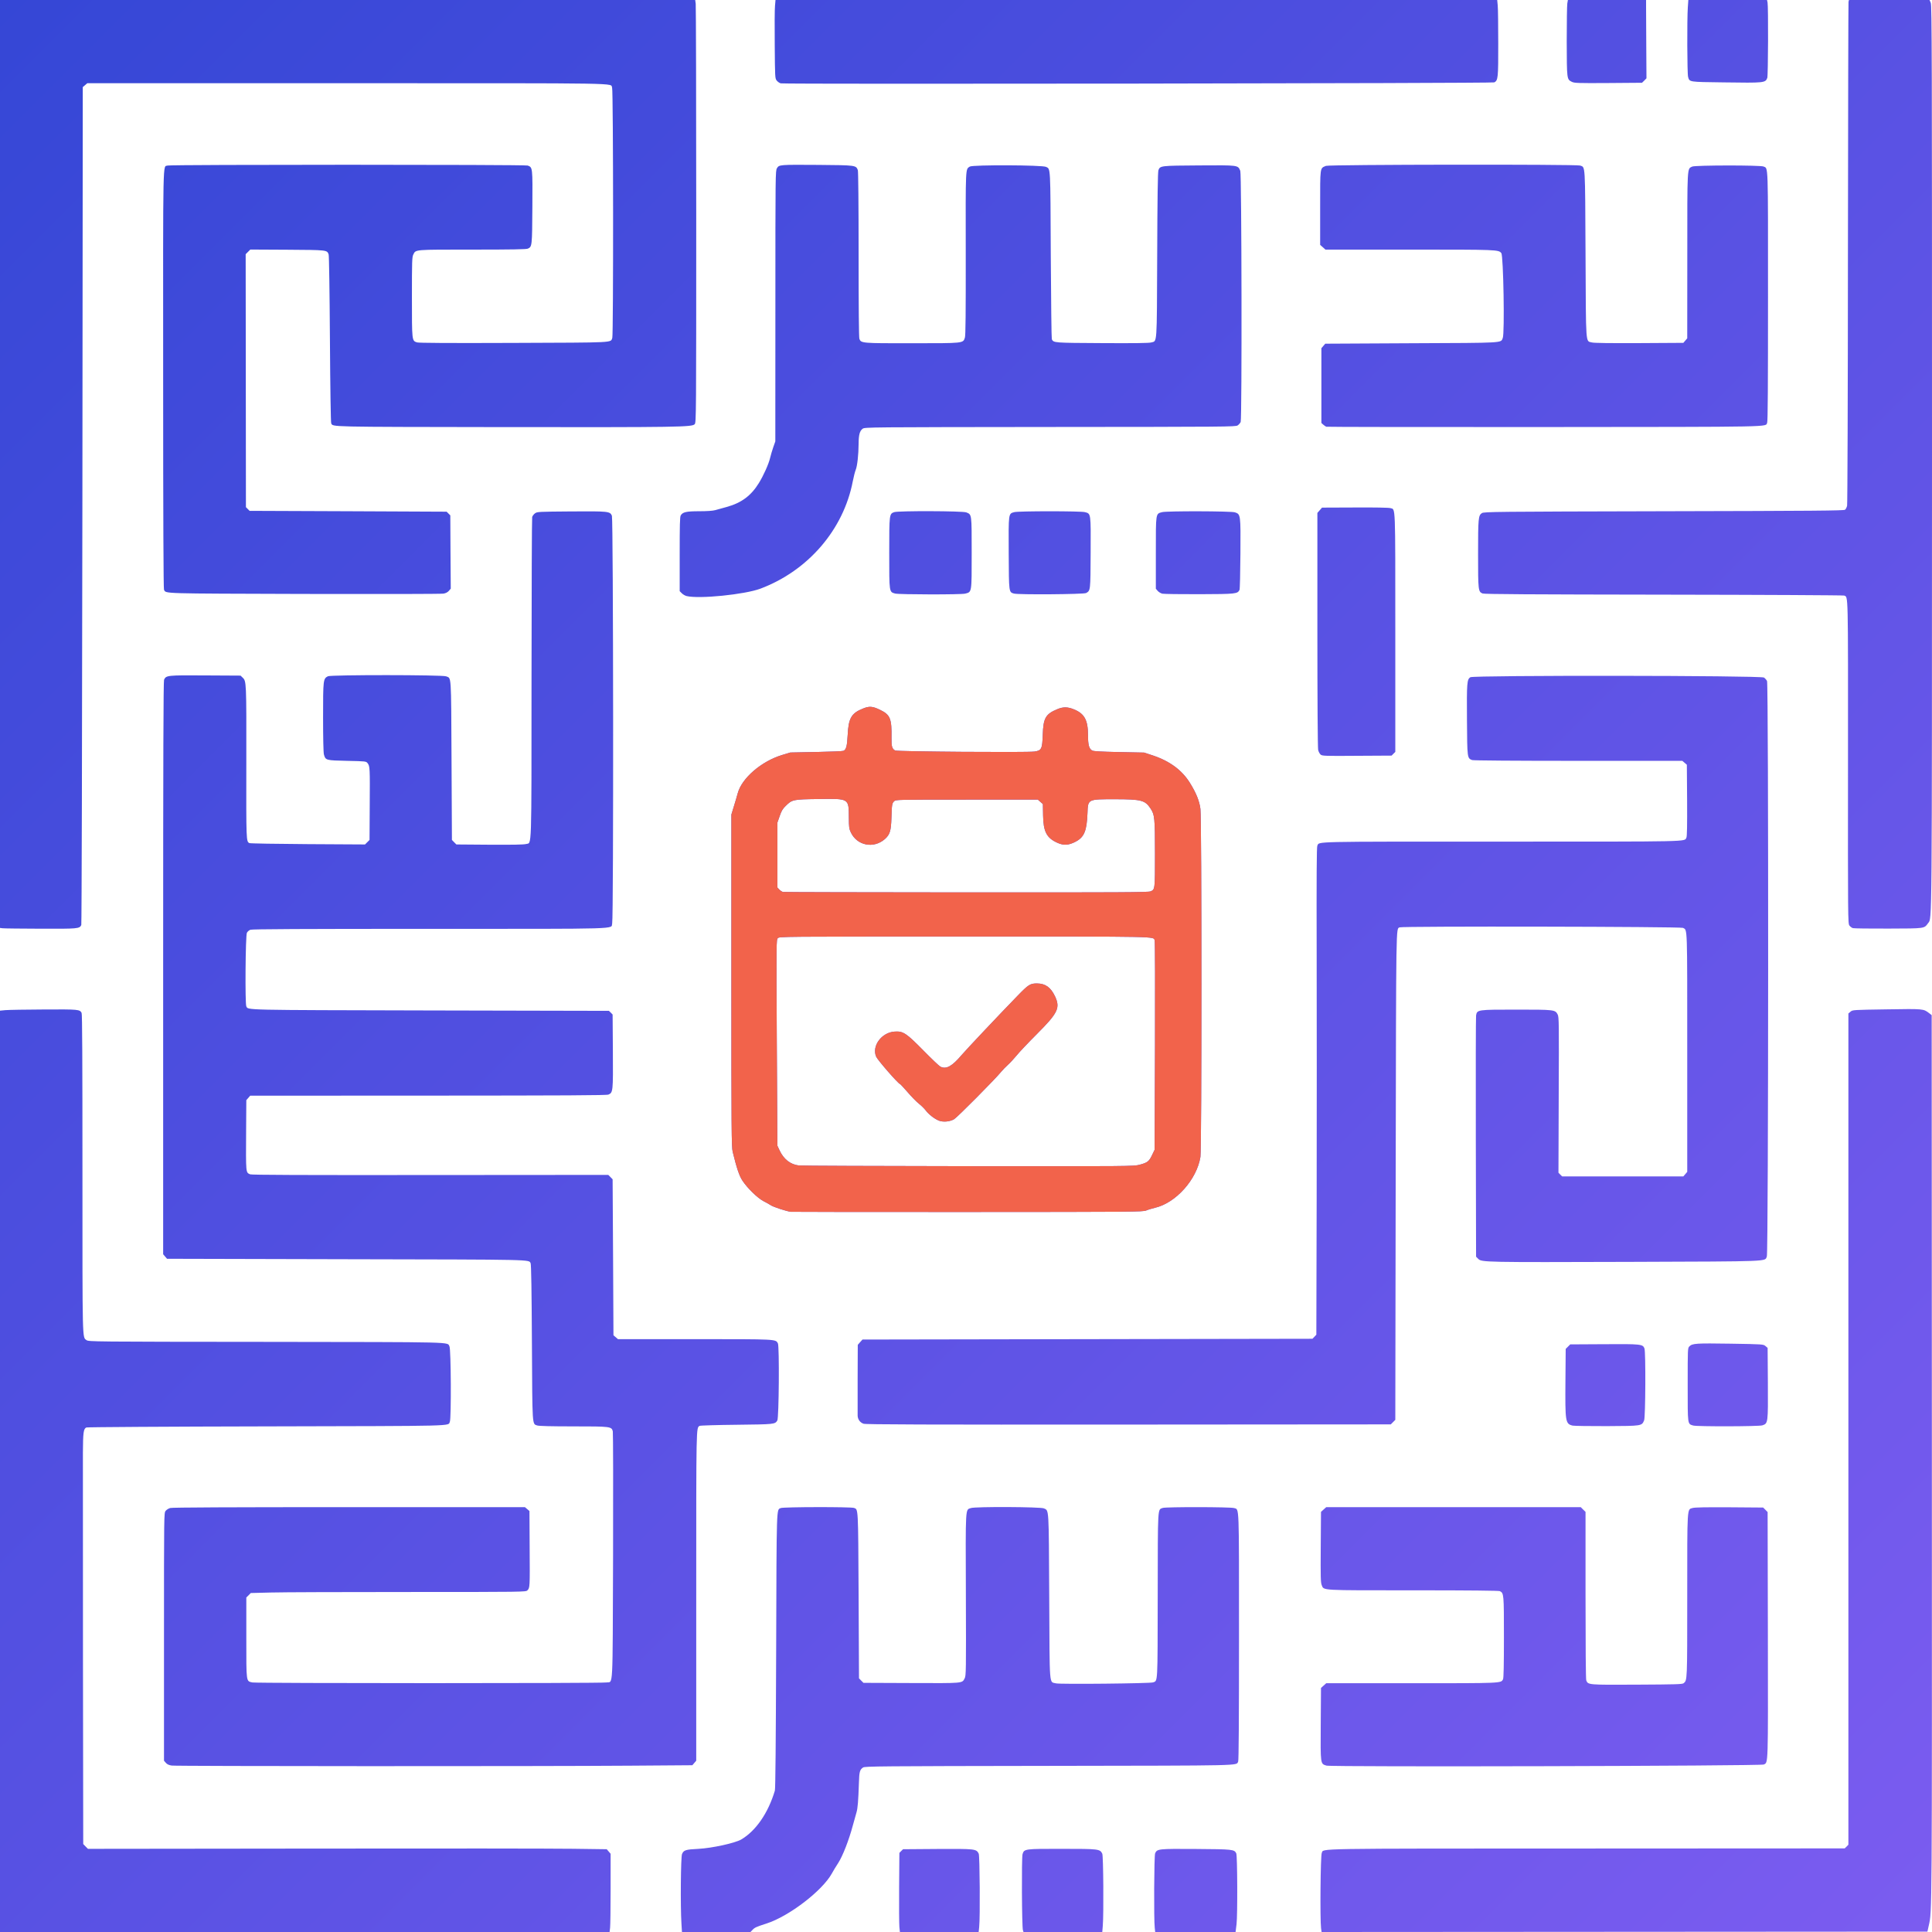
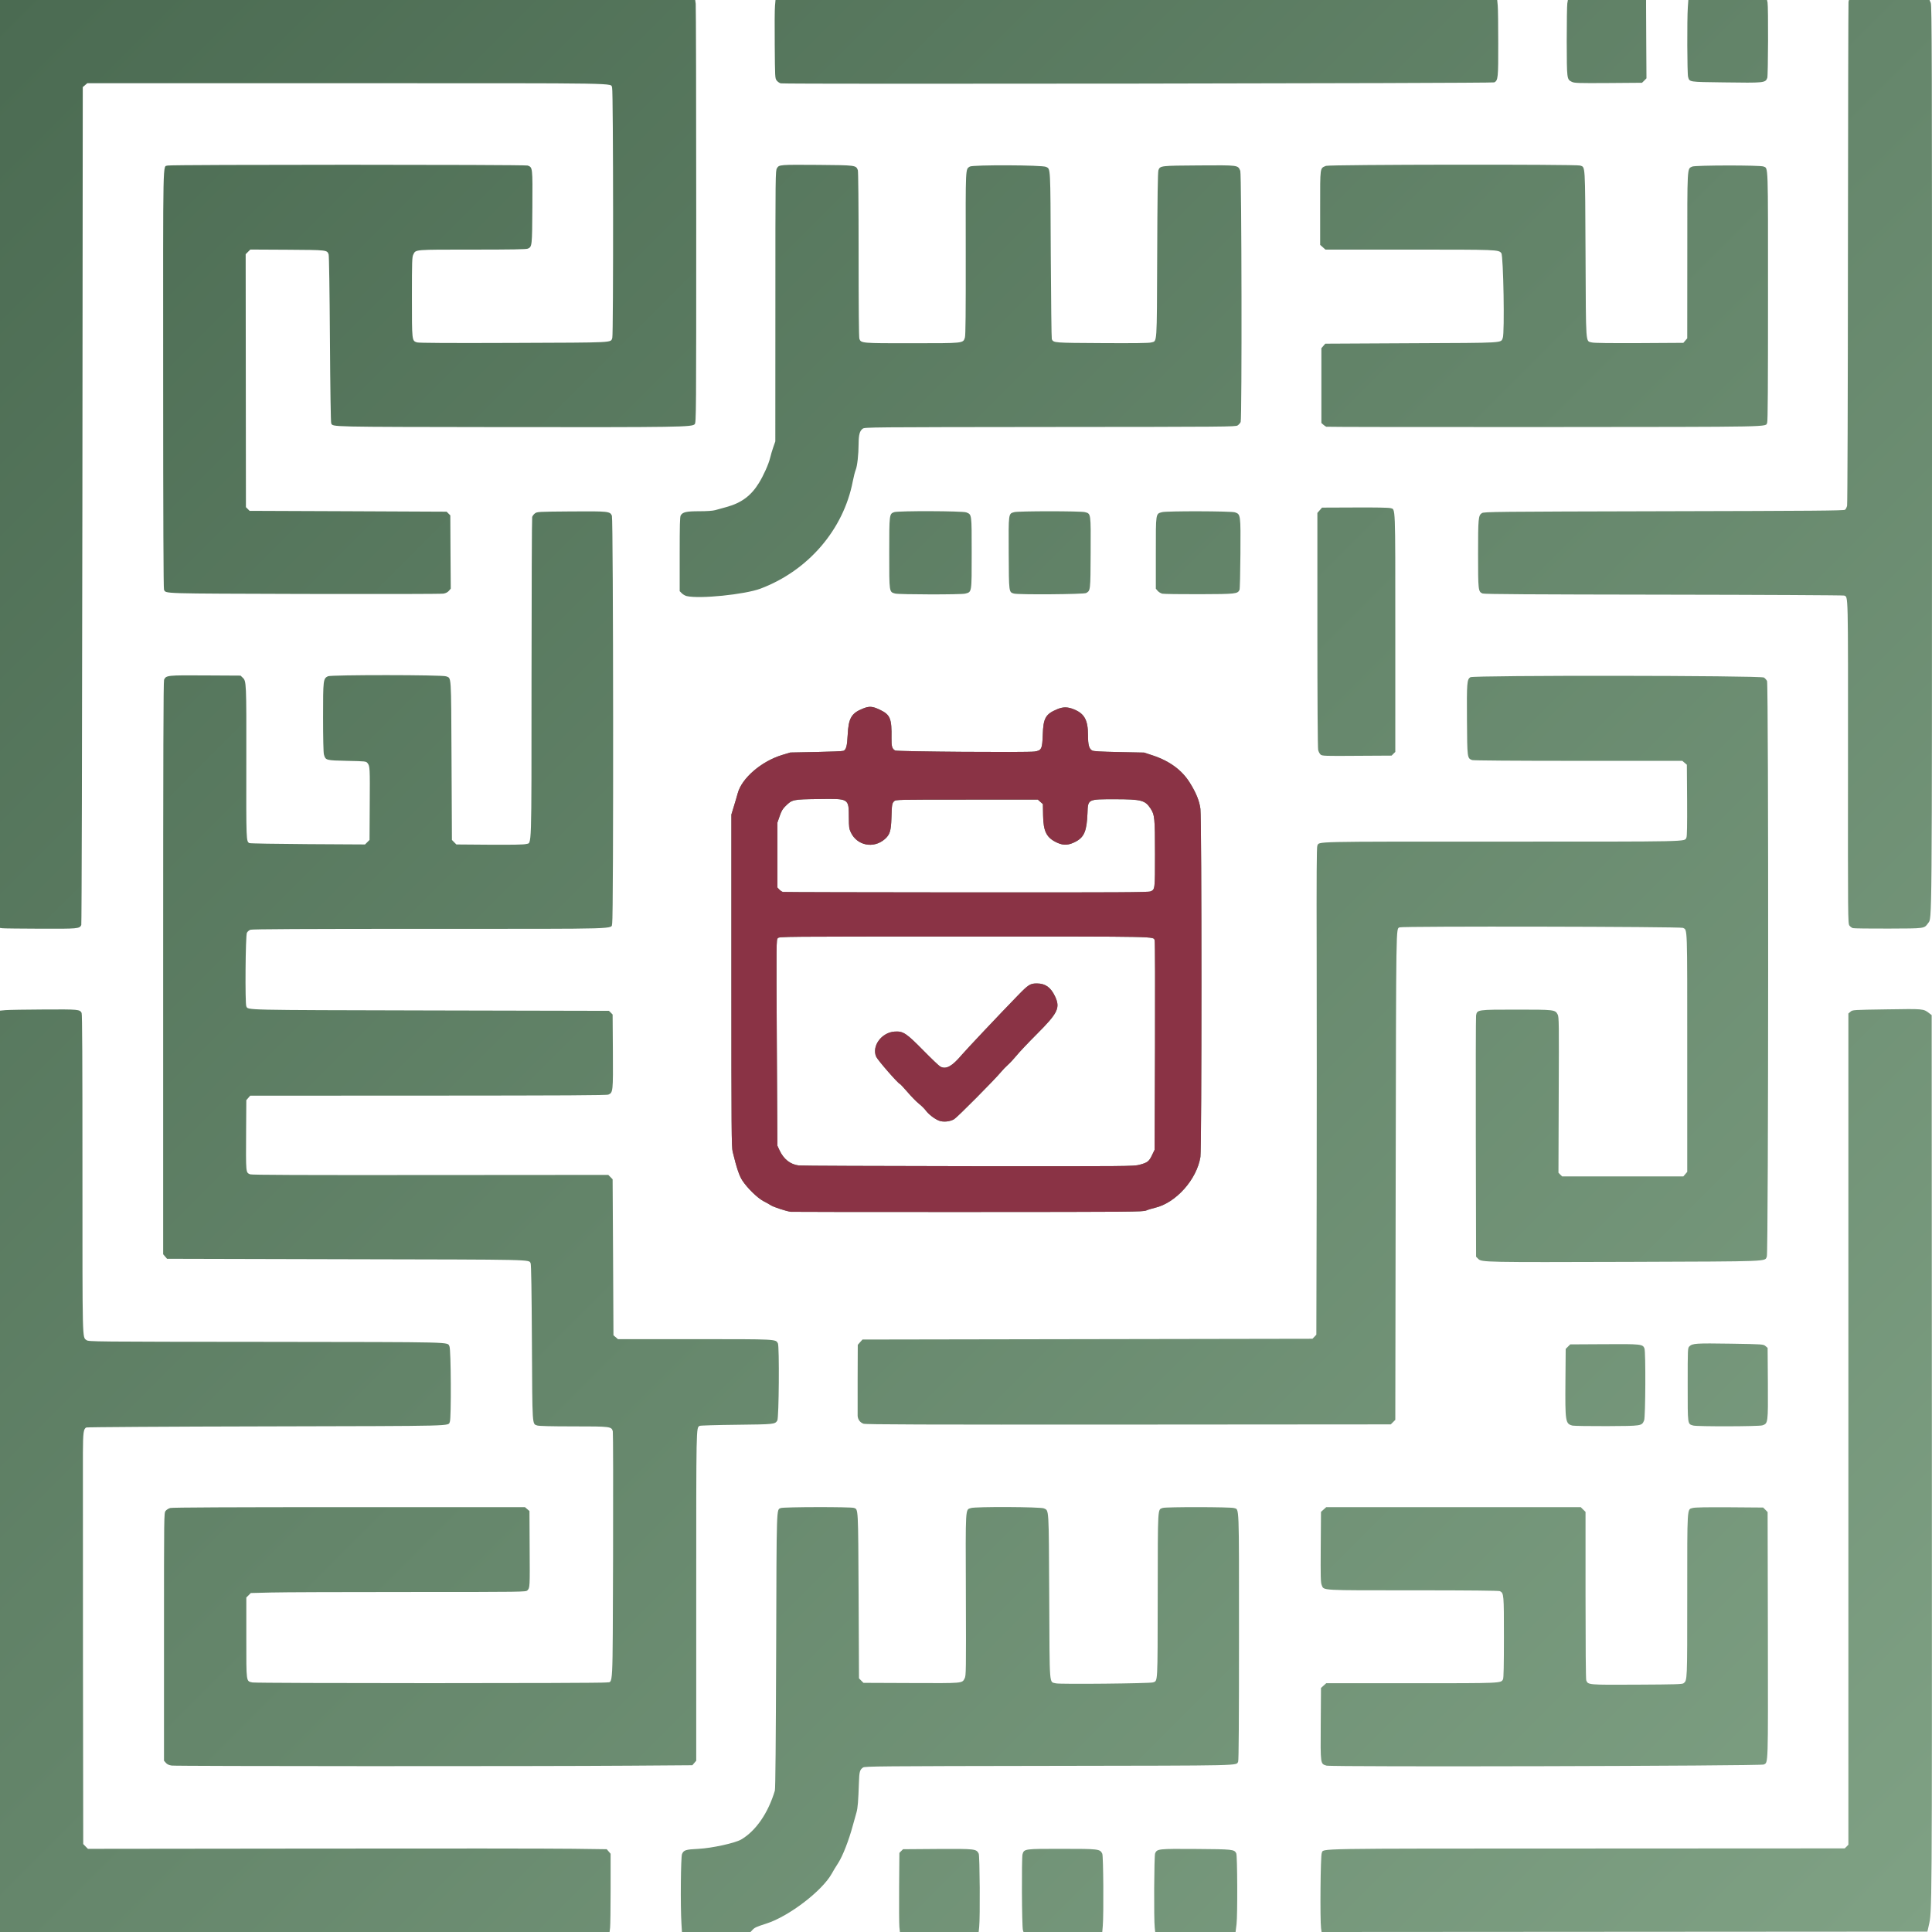
<svg xmlns="http://www.w3.org/2000/svg" viewBox="0 0 299 299" role="img" aria-label="Tadbeer">
  <defs>
    <linearGradient id="g" gradientUnits="userSpaceOnUse" x1="0" y1="0" x2="299" y2="299">
-       <stop offset="0" stop-color="#3547D6" />
-       <stop offset="1" stop-color="#7B5CF0" />
+       <stop offset="0" stop-color="#4B6B52" />
+       <stop offset="1" stop-color="#7FA184" />
    </linearGradient>
    <clipPath id="c">
      <rect x="106" y="100" width="88" height="100" />
    </clipPath>
  </defs>
  <g fill="url(#g)">
    <path fill-rule="evenodd" d="M0.00 227.70L0.00 156.41L0.84 156.33C1.31 156.29 3.99 156.24 6.81 156.23C12.19 156.20 12.34 156.22 12.63 156.76C12.73 156.94 12.76 164.18 12.76 181.66C12.76 208.03 12.73 206.92 13.39 207.40C13.70 207.64 14.30 207.65 41.26 207.67C70.94 207.71 69.19 207.66 69.56 208.37C69.80 208.83 69.85 219.52 69.62 220.03C69.30 220.73 71.26 220.68 41.25 220.75C26.02 220.78 13.47 220.86 13.36 220.92C12.92 221.13 12.85 221.67 12.83 224.84C12.82 226.54 12.83 240.87 12.84 256.67L12.88 285.39L13.24 285.76L13.61 286.13L48.52 286.09C67.73 286.06 85.79 286.08 88.67 286.12L93.90 286.19L94.20 286.54L94.50 286.89L94.50 292.29C94.50 295.26 94.46 297.98 94.42 298.34L94.34 299.00L47.17 299.00L0.00 299.00L0.00 227.70ZM105.46 297.67C105.29 294.98 105.36 287.40 105.55 286.94C105.81 286.32 106.10 286.23 108.11 286.13C110.19 286.02 113.75 285.24 114.70 284.69C116.98 283.35 118.88 280.60 119.92 277.12C120.01 276.83 120.07 269.65 120.12 255.44C120.19 232.54 120.16 233.70 120.83 233.39C121.22 233.21 131.71 233.19 132.17 233.37C132.83 233.62 132.81 233.12 132.88 246.90L132.94 259.74L133.28 260.09L133.63 260.44L141.03 260.47C149.15 260.50 148.88 260.53 149.29 259.75C149.51 259.33 149.52 258.72 149.48 246.81C149.43 232.90 149.39 233.69 150.26 233.39C150.95 233.15 161.04 233.20 161.56 233.44C162.35 233.82 162.31 233.10 162.38 247.08C162.45 261.49 162.35 260.22 163.43 260.52C164.03 260.68 177.99 260.54 178.45 260.37C179.19 260.09 179.15 260.82 179.17 246.90C179.19 232.84 179.14 233.68 179.95 233.37C180.41 233.20 190.48 233.21 190.99 233.39C191.80 233.67 191.75 232.32 191.75 253.31C191.75 266.16 191.71 272.47 191.62 272.63C191.27 273.28 192.99 273.24 162.33 273.29C136.14 273.33 133.86 273.35 133.57 273.54C133.07 273.88 132.98 274.19 132.93 275.86C132.83 278.77 132.75 279.81 132.55 280.50C132.44 280.88 132.19 281.78 131.99 282.50C131.38 284.78 130.43 287.22 129.73 288.31C129.37 288.86 128.92 289.60 128.73 289.96C127.24 292.64 122.09 296.58 118.62 297.69C117.07 298.19 116.80 298.31 116.48 298.65L116.15 299.00L110.84 299.00L105.54 299.00L105.46 297.67ZM139.19 298.22C139.15 297.79 139.13 295.03 139.15 292.10L139.19 286.76L139.47 286.47L139.76 286.19L145.10 286.15C150.96 286.12 151.09 286.13 151.47 286.88C151.63 287.21 151.70 296.73 151.54 298.23L151.46 299.00L145.37 299.00L139.27 299.00L139.19 298.22ZM158.31 298.72C158.14 298.23 158.09 287.50 158.25 286.96C158.50 286.13 158.55 286.12 164.40 286.13C170.05 286.13 170.23 286.15 170.59 286.88C170.76 287.22 170.82 296.21 170.67 298.04L170.59 299.00L164.50 299.00L158.40 299.00L158.31 298.72ZM178.71 298.34C178.56 297.13 178.61 287.16 178.77 286.82C179.08 286.13 179.26 286.11 185.09 286.15C190.81 286.19 191.03 286.21 191.33 286.84C191.50 287.21 191.54 296.39 191.37 297.78L191.22 299.00L185.00 299.00L178.78 299.00L178.71 298.34ZM204.45 298.42C204.28 297.13 204.36 287.13 204.56 286.76C204.93 286.05 202.28 286.09 245.50 286.08L285.49 286.06L285.78 285.78L286.06 285.49L286.06 221.17L286.06 156.85L286.39 156.57C286.71 156.29 286.76 156.29 291.99 156.21C297.70 156.12 297.66 156.11 298.56 156.80L298.95 157.10L298.98 225.77C299.00 297.04 299.01 295.74 298.50 298.00L298.29 298.94L251.41 298.97L204.53 299.00L204.45 298.42ZM26.56 273.24C26.12 273.17 25.85 273.04 25.66 272.81L25.38 272.49L25.38 253.32C25.38 234.21 25.38 234.16 25.63 233.83C25.77 233.65 26.09 233.45 26.35 233.38C26.66 233.29 35.76 233.25 54.02 233.25L81.24 233.25L81.59 233.55L81.94 233.85L81.97 239.58C82.01 245.65 82.01 245.74 81.62 246.13C81.38 246.37 81.13 246.38 63.22 246.38C53.23 246.38 43.66 246.41 41.94 246.46L38.81 246.54L38.47 246.89L38.12 247.23L38.12 253.48C38.12 260.50 38.08 260.15 39.06 260.38C39.69 260.52 93.10 260.53 93.86 260.38C94.91 260.18 94.80 262.18 94.88 240.90C94.91 230.47 94.89 221.75 94.84 221.52C94.65 220.77 94.51 220.75 88.71 220.75C85.25 220.75 83.41 220.70 83.14 220.61C82.35 220.34 82.39 220.95 82.32 207.76C82.28 199.78 82.21 195.66 82.12 195.50C81.81 194.91 83.06 194.94 53.65 194.88L25.85 194.81L25.55 194.46L25.25 194.11L25.25 149.81C25.25 116.95 25.29 105.43 25.39 105.20C25.71 104.51 25.87 104.49 31.80 104.53L37.23 104.56L37.55 104.87C38.13 105.41 38.14 105.48 38.12 117.99C38.10 130.21 38.10 130.23 38.60 130.48C38.72 130.54 42.78 130.61 47.65 130.64L56.49 130.69L56.84 130.34L57.19 129.99L57.22 124.59C57.26 118.85 57.25 118.56 56.88 118.10C56.65 117.82 56.60 117.81 53.71 117.75C50.43 117.68 50.38 117.67 50.13 116.76C50.05 116.50 50.00 114.16 50.00 111.00C50.00 105.18 50.02 105.03 50.75 104.66C51.22 104.42 68.47 104.43 69.04 104.67C69.87 105.02 69.81 104.05 69.88 117.64L69.94 129.99L70.28 130.34L70.63 130.69L75.78 130.73C79.33 130.75 81.09 130.72 81.42 130.62C82.31 130.36 82.25 132.36 82.26 104.97C82.27 91.41 82.31 80.18 82.36 80.01C82.41 79.85 82.60 79.59 82.79 79.45C83.13 79.20 83.29 79.19 88.35 79.15C94.19 79.11 94.41 79.13 94.70 79.82C94.92 80.36 94.97 142.10 94.74 142.91C94.49 143.82 96.94 143.75 66.52 143.75C46.82 143.75 39.05 143.79 38.76 143.89C38.55 143.96 38.30 144.18 38.21 144.36C37.99 144.80 37.91 155.35 38.12 155.74C38.44 156.34 37.13 156.31 66.53 156.38L94.24 156.44L94.53 156.72L94.81 157.01L94.85 162.69C94.89 168.93 94.87 169.10 94.16 169.40C93.89 169.52 87.44 169.55 66.27 169.56L38.72 169.57L38.42 169.92L38.12 170.26L38.09 174.91C38.05 181.70 38.03 181.43 38.71 181.74C38.92 181.84 46.67 181.87 66.57 181.85L94.14 181.83L94.48 182.17L94.81 182.51L94.88 194.58L94.94 206.65L95.29 206.95L95.64 207.25L107.51 207.25C120.31 207.25 120.03 207.24 120.39 207.90C120.63 208.35 120.55 219.45 120.30 219.84C119.92 220.43 119.88 220.43 114.00 220.50C110.94 220.53 108.36 220.61 108.27 220.67C107.74 221.02 107.75 220.27 107.75 247.05L107.75 272.49L107.45 272.84L107.15 273.19L97.60 273.26C83.39 273.37 27.28 273.35 26.56 273.24ZM205.29 273.25C204.34 272.95 204.36 273.14 204.40 266.84L204.44 261.23L204.85 260.86L205.25 260.50L218.44 260.50C232.56 260.50 232.28 260.51 232.61 259.89C232.71 259.72 232.75 257.63 232.75 253.38C232.75 246.68 232.74 246.58 232.13 246.25C231.97 246.17 227.53 246.12 218.75 246.12C204.15 246.12 204.91 246.17 204.55 245.31C204.39 244.93 204.37 244.04 204.40 239.42L204.44 233.98L204.85 233.61L205.25 233.25L224.95 233.25L244.64 233.25L245.01 233.62L245.38 233.98L245.38 246.86C245.38 254.75 245.42 259.86 245.49 260.05C245.77 260.76 245.73 260.76 253.36 260.72C259.34 260.69 260.37 260.66 260.56 260.50C261.13 260.03 261.12 260.23 261.12 246.94C261.12 232.91 261.08 233.63 261.96 233.38C262.29 233.28 264.06 233.25 267.65 233.27L272.87 233.31L273.22 233.66L273.56 234.01L273.60 253.10C273.63 273.60 273.66 272.72 272.97 273.08C272.53 273.31 206.02 273.48 205.29 273.25ZM243.38 220.63C242.26 220.35 242.22 220.09 242.27 213.66L242.31 208.76L242.66 208.41L243.01 208.06L248.25 208.03C253.99 207.99 254.24 208.02 254.50 208.69C254.71 209.24 254.66 219.29 254.45 219.81C254.08 220.69 254.14 220.68 248.69 220.71C246.01 220.72 243.62 220.68 243.38 220.63ZM262.05 220.62C261.15 220.35 261.19 220.62 261.19 214.30C261.19 208.71 261.19 208.63 261.45 208.37C261.92 207.90 262.48 207.87 267.79 207.95C272.87 208.03 272.90 208.04 273.23 208.32L273.56 208.60L273.60 214.08C273.63 220.27 273.63 220.29 272.75 220.59C272.22 220.77 262.66 220.79 262.05 220.62ZM133.64 220.34C133.11 220.15 132.77 219.70 132.73 219.12C132.72 218.88 132.72 216.31 132.73 213.41L132.75 208.13L133.11 207.72L133.48 207.31L168.30 207.25L203.12 207.19L203.42 206.88L203.72 206.56L203.77 185.19C203.79 173.43 203.79 156.46 203.77 147.48C203.74 135.59 203.77 131.08 203.87 130.89C204.23 130.21 202.43 130.25 232.37 130.25C262.09 130.25 260.65 130.28 260.99 129.64C261.09 129.45 261.12 127.73 261.10 123.87L261.06 118.35L260.71 118.05L260.36 117.75L244.25 117.75C234.32 117.75 228.02 117.70 227.83 117.63C227.07 117.34 227.07 117.35 227.03 111.41C226.99 105.68 227.03 105.15 227.55 104.81C228.04 104.49 272.56 104.53 273.00 104.86C273.17 104.98 273.38 105.22 273.47 105.39C273.72 105.88 273.69 193.84 273.44 194.45C273.10 195.26 274.44 195.21 252.12 195.29C229.85 195.36 229.29 195.35 228.78 194.83L228.44 194.49L228.40 176.03C228.38 165.87 228.40 157.38 228.44 157.15C228.60 156.26 228.63 156.25 234.66 156.25C240.58 156.25 240.68 156.26 241.07 157.01C241.27 157.39 241.28 158.34 241.23 169.46L241.19 181.49L241.47 181.78L241.76 182.06L251.14 182.06L260.52 182.06L260.82 181.71L261.12 181.36L261.12 162.92C261.12 142.92 261.16 143.99 260.47 143.60C260.12 143.40 216.96 143.32 216.60 143.52C216.04 143.81 216.07 142.18 216.00 181.97L215.94 219.74L215.59 220.09L215.24 220.44L174.65 220.47C142.95 220.49 133.97 220.46 133.64 220.34ZM122.38 187.54C121.69 187.45 119.66 186.79 119.28 186.52C119.09 186.39 118.59 186.11 118.17 185.90C117.27 185.44 115.64 183.86 114.89 182.70C114.41 181.97 114.02 180.82 113.39 178.25C113.21 177.52 113.19 174.92 113.19 151.75L113.19 126.06L113.59 124.75C113.81 124.03 114.08 123.13 114.18 122.74C114.81 120.43 117.82 117.83 121.02 116.85L122.31 116.46L126.31 116.38C128.51 116.34 130.41 116.26 130.54 116.20C130.96 116.00 131.10 115.47 131.19 113.74C131.31 111.17 131.76 110.38 133.50 109.68C134.54 109.25 135.02 109.29 136.21 109.86C137.78 110.62 138.02 111.21 137.97 114.23C137.95 115.52 138.06 115.88 138.53 116.15C138.83 116.32 158.99 116.47 160.10 116.31C161.19 116.15 161.30 115.92 161.38 113.73C161.46 111.14 161.81 110.51 163.62 109.76C164.54 109.37 165.25 109.38 166.25 109.80C167.84 110.46 168.38 111.46 168.38 113.77C168.38 115.27 168.54 115.87 169.02 116.15C169.24 116.27 170.31 116.33 173.19 116.39L177.06 116.47L178.43 116.92C181.04 117.79 182.94 119.20 184.16 121.17C185.12 122.71 185.63 123.98 185.78 125.19C185.99 126.92 185.99 177.73 185.78 179.05C185.22 182.54 181.98 186.17 178.75 186.92C178.30 187.03 177.68 187.21 177.38 187.34C176.84 187.55 175.55 187.56 149.81 187.57C134.96 187.58 122.62 187.56 122.38 187.54ZM176.35 180.26C177.58 179.94 177.83 179.74 178.29 178.77L178.69 177.94L178.75 161.88C178.78 153.02 178.76 145.69 178.70 145.54C178.45 144.90 180.05 144.94 149.30 144.94C120.80 144.94 120.63 144.94 120.38 145.19C120.14 145.44 120.14 145.58 120.22 161.38L120.31 177.31L120.64 178.02C121.29 179.41 122.32 180.21 123.62 180.37C124.00 180.42 135.82 180.46 149.88 180.48C174.74 180.50 175.46 180.50 176.35 180.26ZM145.33 173.44C144.65 173.18 143.70 172.45 143.26 171.84C143.05 171.56 142.57 171.09 142.20 170.80C141.83 170.51 141.04 169.70 140.45 169.01C139.85 168.32 139.32 167.75 139.27 167.75C139.04 167.75 135.84 164.08 135.60 163.54C134.88 161.90 136.43 159.78 138.45 159.65C139.78 159.56 140.25 159.88 142.92 162.59C144.17 163.86 145.34 164.98 145.53 165.07C146.42 165.54 147.34 165.03 148.82 163.28C149.51 162.47 154.58 157.09 157.44 154.15C159.17 152.36 159.43 152.20 160.49 152.20C161.79 152.21 162.61 152.80 163.27 154.18C164.12 155.98 163.74 156.76 160.46 160.04C159.14 161.36 157.73 162.85 157.33 163.35C156.92 163.85 156.32 164.50 155.98 164.80C155.65 165.10 155.17 165.59 154.93 165.89C153.90 167.13 148.15 172.92 147.66 173.21C147.01 173.59 146.00 173.69 145.33 173.44ZM0.41 143.66L-0.00 143.61L-0.00 71.80L0.00 0.00L53.80 0.00L107.59 0.00L107.67 0.58C107.71 0.90 107.75 15.60 107.75 33.25C107.75 64.42 107.74 65.36 107.52 65.64C107.14 66.10 105.22 66.13 77.56 66.10C50.56 66.06 51.56 66.08 51.26 65.52C51.19 65.39 51.11 60.21 51.06 52.49C51.01 44.90 50.93 39.56 50.86 39.37C50.60 38.68 50.66 38.69 44.46 38.65L38.74 38.62L38.38 38.98L38.02 39.34L38.04 58.91L38.06 78.49L38.35 78.78L38.63 79.06L53.87 79.12L69.12 79.19L69.40 79.47L69.69 79.76L69.72 85.43L69.76 91.10L69.47 91.44C69.28 91.66 68.99 91.81 68.63 91.87C68.32 91.93 58.62 91.95 47.07 91.92C24.57 91.85 25.72 91.89 25.38 91.26C25.30 91.10 25.25 80.43 25.25 58.68C25.24 23.20 25.18 25.91 25.95 25.62C26.38 25.46 81.25 25.46 81.67 25.62C82.43 25.91 82.43 25.85 82.39 32.04C82.35 38.11 82.35 38.18 81.69 38.48C81.45 38.59 79.23 38.63 73.09 38.63C64.04 38.63 64.36 38.60 63.97 39.38C63.77 39.77 63.75 40.36 63.75 45.97C63.75 52.79 63.74 52.73 64.53 52.99C64.81 53.08 69.39 53.11 79.48 53.07C95.41 53.01 94.47 53.06 94.76 52.30C94.94 51.82 94.92 13.98 94.73 13.57C94.39 12.82 97.58 12.88 53.64 12.88L13.51 12.88L13.16 13.18L12.81 13.48L12.75 78.21C12.71 114.58 12.64 143.04 12.58 143.16C12.30 143.73 12.09 143.75 6.29 143.73C3.28 143.72 0.63 143.69 0.41 143.66ZM286.76 143.64C286.60 143.60 286.35 143.41 286.22 143.24C285.99 142.92 285.98 142.36 286.00 117.96C286.01 91.12 286.04 92.47 285.41 92.17C285.29 92.12 272.73 92.05 257.50 92.03C237.04 92.00 229.72 91.96 229.45 91.85C228.77 91.58 228.75 91.38 228.75 85.72C228.75 80.20 228.79 79.77 229.34 79.41C229.66 79.20 231.33 79.18 257.51 79.12C280.78 79.07 285.37 79.03 285.54 78.89C285.66 78.80 285.80 78.52 285.86 78.27C285.92 78.01 285.98 61.17 285.99 39.19C286.01 17.94 286.05 0.44 286.08 0.28L286.15 0.00L292.39 0.00L298.62 0.00L298.81 0.45C298.98 0.86 299.00 8.63 299.00 70.36C298.99 144.53 299.01 142.05 298.41 142.85C297.76 143.72 298.04 143.69 292.27 143.71C289.41 143.72 286.93 143.69 286.76 143.64ZM178.06 137.95C178.75 137.66 178.75 137.69 178.75 132.16C178.75 126.57 178.70 126.08 178.03 125.08C177.20 123.85 176.62 123.70 172.62 123.69C168.30 123.69 168.38 123.65 168.30 125.86C168.19 128.57 167.81 129.52 166.54 130.22C165.43 130.82 164.64 130.88 163.66 130.44C161.98 129.69 161.47 128.72 161.43 126.19L161.40 124.44L161.01 124.10L160.62 123.75L149.62 123.75C138.84 123.75 138.62 123.75 138.38 124.00C138.05 124.32 138.02 124.51 137.96 126.57C137.90 128.59 137.72 129.17 136.94 129.86C135.20 131.38 132.63 130.87 131.67 128.81C131.41 128.26 131.38 127.99 131.37 126.56C131.35 123.53 131.45 123.59 126.69 123.66C122.70 123.71 122.60 123.74 121.60 124.72C121.12 125.18 120.94 125.50 120.66 126.31L120.31 127.31L120.31 132.33L120.31 137.35L120.61 137.67C120.77 137.84 121.03 138.01 121.17 138.04C121.32 138.07 134.08 138.10 149.54 138.11C173.51 138.12 177.70 138.10 178.06 137.95ZM204.39 116.79C204.24 116.66 204.06 116.34 204.00 116.06C203.93 115.77 203.88 108.12 203.88 97.47L203.88 79.38L204.24 78.97L204.60 78.56L209.71 78.54C212.74 78.52 214.97 78.56 215.20 78.64C215.98 78.88 215.94 77.66 215.94 97.89L215.94 116.37L215.65 116.65L215.37 116.94L210.02 116.97C205.04 117.01 204.64 116.99 204.39 116.79ZM106.27 92.25C106.03 92.19 105.70 92.00 105.52 91.82L105.19 91.49L105.19 85.78C105.19 81.25 105.22 80.00 105.35 79.77C105.65 79.25 106.21 79.12 108.22 79.12C109.40 79.12 110.29 79.06 110.69 78.95C111.03 78.86 111.83 78.64 112.46 78.46C114.74 77.83 116.24 76.72 117.45 74.75C118.17 73.58 118.96 71.82 119.18 70.88C119.29 70.43 119.51 69.67 119.68 69.19L119.99 68.31L120.00 47.38C120.00 26.84 120.01 26.43 120.24 26.04C120.58 25.48 120.61 25.48 126.63 25.52C132.46 25.57 132.47 25.57 132.76 26.33C132.83 26.52 132.88 31.58 132.88 39.37C132.88 47.51 132.92 52.23 133.00 52.44C133.26 53.12 133.35 53.13 141.15 53.12C149.20 53.12 149.04 53.14 149.33 52.25C149.44 51.93 149.47 48.40 149.46 39.19C149.44 25.62 149.41 26.23 150.09 25.78C150.54 25.49 161.32 25.53 161.90 25.83C162.59 26.18 162.56 25.58 162.62 39.44C162.66 46.52 162.73 52.40 162.78 52.50C163.07 53.06 163.05 53.06 170.56 53.10C175.48 53.13 177.83 53.10 178.16 53.00C179.10 52.73 179.03 53.72 179.09 39.46C179.12 30.74 179.18 26.58 179.28 26.34C179.54 25.64 179.61 25.64 185.58 25.60C191.72 25.56 191.57 25.54 191.95 26.44C192.16 26.96 192.22 64.74 192.01 65.30C191.94 65.47 191.73 65.71 191.54 65.84C191.21 66.05 189.92 66.06 162.52 66.08C134.46 66.11 133.83 66.11 133.51 66.35C133.05 66.69 132.89 67.27 132.88 68.69C132.87 70.38 132.67 72.15 132.43 72.72C132.32 72.98 132.12 73.77 131.98 74.48C130.55 81.95 125.08 88.32 117.69 91.10C115.26 92.01 108.25 92.72 106.27 92.25ZM138.54 91.86C137.60 91.60 137.62 91.75 137.62 85.60C137.62 79.55 137.63 79.53 138.39 79.26C139.03 79.04 149.01 79.07 149.55 79.30C150.40 79.65 150.38 79.46 150.38 85.57C150.38 91.81 150.41 91.60 149.38 91.87C148.78 92.04 139.12 92.02 138.54 91.86ZM156.91 91.86C156.13 91.63 156.14 91.74 156.11 85.60C156.08 79.34 156.06 79.51 156.97 79.26C157.60 79.08 167.27 79.08 167.91 79.26C168.84 79.51 168.82 79.37 168.79 85.54C168.76 91.46 168.77 91.39 168.09 91.78C167.74 91.98 157.55 92.06 156.91 91.86ZM179.88 91.88C179.64 91.82 179.31 91.62 179.16 91.44L178.88 91.11L178.88 85.57C178.88 79.33 178.84 79.53 179.85 79.26C180.53 79.07 190.56 79.09 191.12 79.29C192.01 79.59 192.01 79.62 191.97 85.69C191.95 88.64 191.89 91.16 191.83 91.29C191.52 91.91 191.31 91.94 185.62 91.96C182.70 91.97 180.12 91.93 179.88 91.88ZM205.25 66.04C205.15 66.00 204.94 65.85 204.78 65.71L204.50 65.46L204.50 59.67L204.50 53.89L204.80 53.54L205.10 53.19L218.46 53.12C233.06 53.06 232.24 53.10 232.57 52.31C232.88 51.58 232.67 39.59 232.35 39.18C231.92 38.63 231.79 38.63 218.16 38.63L205.13 38.63L204.72 38.26L204.31 37.90L204.31 32.15C204.31 25.72 204.26 26.07 205.21 25.67C205.71 25.46 244.00 25.41 244.55 25.62C245.36 25.93 245.31 25.09 245.38 39.31C245.45 53.79 245.37 52.73 246.37 53.00C246.71 53.09 249.12 53.12 253.70 53.10L260.52 53.06L260.82 52.71L261.12 52.36L261.13 39.59C261.13 25.50 261.09 26.16 261.89 25.78C262.36 25.56 272.44 25.55 272.93 25.77C273.67 26.11 273.62 24.88 273.62 45.86C273.62 59.70 273.59 65.20 273.49 65.42C273.17 66.10 275.36 66.06 239.06 66.09C220.57 66.10 205.35 66.08 205.25 66.04ZM120.83 12.90C120.63 12.85 120.35 12.65 120.20 12.46C119.94 12.12 119.94 11.97 119.90 6.96C119.87 4.13 119.89 1.40 119.94 0.91L120.02 0.00L175.87 -0.00L231.71 -0.00L231.79 0.84C231.84 1.31 231.87 3.95 231.87 6.72C231.88 12.10 231.84 12.43 231.26 12.75C230.96 12.90 121.50 13.05 120.83 12.90ZM243.25 12.66C242.48 12.27 242.49 12.29 242.47 6.41C242.47 3.47 242.51 0.82 242.56 0.53L242.65 0.00L248.70 0.00L254.75 0.00L254.75 1.03C254.75 1.60 254.76 4.33 254.78 7.09L254.81 12.12L254.47 12.47L254.12 12.81L248.90 12.85C244.13 12.88 243.65 12.86 243.25 12.66ZM266.74 12.75C261.30 12.68 261.48 12.71 261.25 11.89C261.11 11.38 261.08 2.99 261.21 1.14L261.29 -0.00L267.38 0.00L273.47 0.00L273.55 0.39C273.68 1.03 273.64 11.70 273.51 12.05C273.21 12.83 273.09 12.84 266.74 12.75Z" />
  </g>
-   <g fill="#F2634B" clip-path="url(#c)">
+   <g fill="#8A3345" clip-path="url(#c)">
    <path fill-rule="evenodd" d="M0.00 227.70L0.00 156.41L0.84 156.33C1.31 156.29 3.99 156.24 6.81 156.23C12.19 156.20 12.34 156.22 12.63 156.76C12.73 156.94 12.76 164.18 12.76 181.66C12.76 208.03 12.73 206.92 13.39 207.40C13.70 207.64 14.30 207.65 41.26 207.67C70.94 207.71 69.19 207.66 69.56 208.37C69.80 208.83 69.85 219.52 69.62 220.03C69.30 220.73 71.26 220.68 41.25 220.75C26.02 220.78 13.47 220.86 13.36 220.92C12.92 221.13 12.85 221.67 12.83 224.84C12.82 226.54 12.83 240.87 12.84 256.67L12.88 285.39L13.24 285.76L13.61 286.13L48.52 286.09C67.73 286.06 85.79 286.08 88.67 286.12L93.90 286.19L94.20 286.54L94.50 286.89L94.50 292.29C94.50 295.26 94.46 297.98 94.42 298.34L94.34 299.00L47.17 299.00L0.00 299.00L0.00 227.70ZM105.46 297.67C105.29 294.98 105.36 287.40 105.55 286.94C105.81 286.32 106.10 286.23 108.11 286.13C110.19 286.02 113.75 285.24 114.70 284.69C116.98 283.35 118.88 280.60 119.92 277.12C120.01 276.83 120.07 269.65 120.12 255.44C120.19 232.54 120.16 233.70 120.83 233.39C121.22 233.21 131.71 233.19 132.17 233.37C132.83 233.62 132.81 233.12 132.88 246.90L132.94 259.74L133.28 260.09L133.63 260.44L141.03 260.47C149.15 260.50 148.88 260.53 149.29 259.75C149.51 259.33 149.52 258.72 149.48 246.81C149.43 232.90 149.39 233.69 150.26 233.39C150.95 233.15 161.04 233.20 161.56 233.44C162.35 233.82 162.31 233.10 162.38 247.08C162.45 261.49 162.35 260.22 163.43 260.52C164.03 260.68 177.99 260.54 178.45 260.37C179.19 260.09 179.15 260.82 179.17 246.90C179.19 232.84 179.14 233.68 179.95 233.37C180.41 233.20 190.48 233.21 190.99 233.39C191.80 233.67 191.75 232.32 191.75 253.31C191.75 266.16 191.71 272.47 191.62 272.63C191.27 273.28 192.99 273.24 162.33 273.29C136.14 273.33 133.86 273.35 133.57 273.54C133.07 273.88 132.98 274.19 132.93 275.86C132.83 278.77 132.75 279.81 132.55 280.50C132.44 280.88 132.19 281.78 131.99 282.50C131.38 284.78 130.43 287.22 129.73 288.31C129.37 288.86 128.92 289.60 128.73 289.96C127.24 292.64 122.09 296.58 118.62 297.69C117.07 298.19 116.80 298.31 116.48 298.65L116.15 299.00L110.84 299.00L105.54 299.00L105.46 297.67ZM139.19 298.22C139.15 297.79 139.13 295.03 139.15 292.10L139.19 286.76L139.47 286.47L139.76 286.19L145.10 286.15C150.96 286.12 151.09 286.13 151.47 286.88C151.63 287.21 151.70 296.73 151.54 298.23L151.46 299.00L145.37 299.00L139.27 299.00L139.19 298.22ZM158.31 298.72C158.14 298.23 158.09 287.50 158.25 286.96C158.50 286.13 158.55 286.12 164.40 286.13C170.05 286.13 170.23 286.15 170.59 286.88C170.76 287.22 170.82 296.21 170.67 298.04L170.59 299.00L164.50 299.00L158.40 299.00L158.31 298.72ZM178.71 298.34C178.56 297.13 178.61 287.16 178.77 286.82C179.08 286.13 179.26 286.11 185.09 286.15C190.81 286.19 191.03 286.21 191.33 286.84C191.50 287.21 191.54 296.39 191.37 297.78L191.22 299.00L185.00 299.00L178.78 299.00L178.71 298.34ZM204.45 298.42C204.28 297.13 204.36 287.13 204.56 286.76C204.93 286.05 202.28 286.09 245.50 286.08L285.49 286.06L285.78 285.78L286.06 285.49L286.06 221.17L286.06 156.85L286.39 156.57C286.71 156.29 286.76 156.29 291.99 156.21C297.70 156.12 297.66 156.11 298.56 156.80L298.95 157.10L298.98 225.77C299.00 297.04 299.01 295.74 298.50 298.00L298.29 298.94L251.41 298.97L204.53 299.00L204.45 298.42ZM26.56 273.24C26.12 273.17 25.85 273.04 25.66 272.81L25.38 272.49L25.38 253.32C25.38 234.21 25.38 234.16 25.63 233.83C25.77 233.65 26.09 233.45 26.35 233.38C26.66 233.29 35.76 233.25 54.02 233.25L81.24 233.25L81.59 233.55L81.94 233.85L81.97 239.58C82.01 245.65 82.01 245.74 81.62 246.13C81.38 246.37 81.13 246.38 63.22 246.38C53.23 246.38 43.66 246.41 41.94 246.46L38.81 246.54L38.47 246.89L38.12 247.23L38.12 253.48C38.12 260.50 38.08 260.15 39.06 260.38C39.69 260.52 93.10 260.53 93.86 260.38C94.91 260.18 94.80 262.18 94.88 240.90C94.91 230.47 94.89 221.75 94.84 221.52C94.65 220.77 94.51 220.75 88.71 220.75C85.25 220.75 83.41 220.70 83.14 220.61C82.35 220.34 82.39 220.95 82.32 207.76C82.28 199.78 82.21 195.66 82.12 195.50C81.81 194.91 83.06 194.94 53.65 194.88L25.85 194.81L25.55 194.46L25.25 194.11L25.25 149.81C25.25 116.95 25.29 105.43 25.39 105.20C25.71 104.51 25.87 104.49 31.80 104.53L37.23 104.56L37.55 104.87C38.13 105.41 38.14 105.48 38.12 117.99C38.10 130.21 38.10 130.23 38.60 130.48C38.72 130.54 42.78 130.61 47.65 130.64L56.49 130.69L56.84 130.34L57.19 129.99L57.22 124.59C57.26 118.85 57.25 118.56 56.88 118.10C56.65 117.82 56.60 117.81 53.71 117.75C50.43 117.68 50.38 117.67 50.13 116.76C50.05 116.50 50.00 114.16 50.00 111.00C50.00 105.18 50.02 105.03 50.75 104.66C51.22 104.42 68.47 104.43 69.04 104.67C69.87 105.02 69.81 104.05 69.88 117.64L69.94 129.99L70.28 130.34L70.63 130.69L75.78 130.73C79.33 130.75 81.09 130.72 81.42 130.62C82.31 130.36 82.25 132.36 82.26 104.97C82.27 91.41 82.31 80.18 82.36 80.01C82.41 79.85 82.60 79.59 82.79 79.45C83.13 79.20 83.29 79.19 88.35 79.15C94.19 79.11 94.41 79.13 94.70 79.82C94.92 80.36 94.97 142.10 94.74 142.91C94.49 143.82 96.94 143.75 66.52 143.75C46.82 143.75 39.05 143.79 38.76 143.89C38.55 143.96 38.30 144.18 38.21 144.36C37.99 144.80 37.91 155.35 38.12 155.74C38.44 156.34 37.13 156.31 66.53 156.38L94.24 156.44L94.53 156.72L94.81 157.01L94.85 162.69C94.89 168.93 94.87 169.10 94.16 169.40C93.89 169.52 87.44 169.55 66.27 169.56L38.72 169.57L38.42 169.92L38.12 170.26L38.09 174.91C38.05 181.70 38.03 181.43 38.71 181.74C38.92 181.84 46.67 181.87 66.57 181.85L94.14 181.83L94.48 182.17L94.81 182.51L94.88 194.58L94.94 206.65L95.29 206.95L95.64 207.25L107.51 207.25C120.31 207.25 120.03 207.24 120.39 207.90C120.63 208.35 120.55 219.45 120.30 219.84C119.92 220.43 119.88 220.43 114.00 220.50C110.94 220.53 108.36 220.61 108.27 220.67C107.74 221.02 107.75 220.27 107.75 247.05L107.75 272.49L107.45 272.84L107.15 273.19L97.60 273.26C83.39 273.37 27.28 273.35 26.56 273.24ZM205.29 273.25C204.34 272.95 204.36 273.14 204.40 266.84L204.44 261.23L204.85 260.86L205.25 260.50L218.44 260.50C232.56 260.50 232.28 260.51 232.61 259.89C232.71 259.72 232.75 257.63 232.75 253.38C232.75 246.68 232.74 246.58 232.13 246.25C231.97 246.17 227.53 246.12 218.75 246.12C204.15 246.12 204.91 246.17 204.55 245.31C204.39 244.93 204.37 244.04 204.40 239.42L204.44 233.98L204.85 233.61L205.25 233.25L224.95 233.25L244.64 233.25L245.01 233.62L245.38 233.98L245.38 246.86C245.38 254.75 245.42 259.86 245.49 260.05C245.77 260.76 245.73 260.76 253.36 260.72C259.34 260.69 260.37 260.66 260.56 260.50C261.13 260.03 261.12 260.23 261.12 246.94C261.12 232.91 261.08 233.63 261.96 233.38C262.29 233.28 264.06 233.25 267.65 233.27L272.87 233.31L273.22 233.66L273.56 234.01L273.60 253.10C273.63 273.60 273.66 272.72 272.97 273.08C272.53 273.31 206.02 273.48 205.29 273.25ZM243.38 220.63C242.26 220.35 242.22 220.09 242.27 213.66L242.31 208.76L242.66 208.41L243.01 208.06L248.25 208.03C253.99 207.99 254.24 208.02 254.50 208.69C254.71 209.24 254.66 219.29 254.45 219.81C254.08 220.69 254.14 220.68 248.69 220.71C246.01 220.72 243.62 220.68 243.38 220.63ZM262.05 220.62C261.15 220.35 261.19 220.62 261.19 214.30C261.19 208.71 261.19 208.63 261.45 208.37C261.92 207.90 262.48 207.87 267.79 207.95C272.87 208.03 272.90 208.04 273.23 208.32L273.56 208.60L273.60 214.08C273.63 220.27 273.63 220.29 272.75 220.59C272.22 220.77 262.66 220.79 262.05 220.62ZM133.64 220.34C133.11 220.15 132.77 219.70 132.73 219.12C132.72 218.88 132.72 216.31 132.73 213.41L132.75 208.13L133.11 207.72L133.48 207.31L168.30 207.25L203.12 207.19L203.42 206.88L203.72 206.56L203.77 185.19C203.79 173.43 203.79 156.46 203.77 147.48C203.74 135.59 203.77 131.08 203.87 130.89C204.23 130.21 202.43 130.25 232.37 130.25C262.09 130.25 260.65 130.28 260.99 129.64C261.09 129.45 261.12 127.73 261.10 123.87L261.06 118.35L260.71 118.05L260.36 117.75L244.25 117.75C234.32 117.75 228.02 117.70 227.83 117.63C227.07 117.34 227.07 117.35 227.03 111.41C226.99 105.68 227.03 105.15 227.55 104.81C228.04 104.49 272.56 104.53 273.00 104.86C273.17 104.98 273.38 105.22 273.47 105.39C273.72 105.88 273.69 193.84 273.44 194.45C273.10 195.26 274.44 195.21 252.12 195.29C229.85 195.36 229.29 195.35 228.78 194.83L228.44 194.49L228.40 176.03C228.38 165.87 228.40 157.38 228.44 157.15C228.60 156.26 228.63 156.25 234.66 156.25C240.58 156.25 240.68 156.26 241.07 157.01C241.27 157.39 241.28 158.34 241.23 169.46L241.19 181.49L241.47 181.78L241.76 182.06L251.14 182.06L260.52 182.06L260.82 181.71L261.12 181.36L261.12 162.92C261.12 142.92 261.16 143.99 260.47 143.60C260.12 143.40 216.96 143.32 216.60 143.52C216.04 143.81 216.07 142.18 216.00 181.97L215.94 219.74L215.59 220.09L215.24 220.44L174.65 220.47C142.95 220.49 133.97 220.46 133.64 220.34ZM122.38 187.54C121.69 187.45 119.66 186.79 119.28 186.52C119.09 186.39 118.59 186.11 118.17 185.90C117.27 185.44 115.64 183.86 114.89 182.70C114.41 181.97 114.02 180.82 113.39 178.25C113.21 177.52 113.19 174.92 113.19 151.75L113.19 126.06L113.59 124.75C113.81 124.03 114.08 123.13 114.18 122.74C114.81 120.43 117.82 117.83 121.02 116.85L122.31 116.46L126.31 116.38C128.51 116.34 130.41 116.26 130.54 116.20C130.96 116.00 131.10 115.47 131.19 113.74C131.31 111.17 131.76 110.38 133.50 109.68C134.54 109.25 135.02 109.29 136.21 109.86C137.78 110.62 138.02 111.21 137.97 114.23C137.95 115.52 138.06 115.88 138.53 116.15C138.83 116.32 158.99 116.47 160.10 116.31C161.19 116.15 161.30 115.92 161.38 113.73C161.46 111.14 161.81 110.51 163.62 109.76C164.54 109.37 165.25 109.38 166.25 109.80C167.84 110.46 168.38 111.46 168.38 113.77C168.38 115.27 168.54 115.87 169.02 116.15C169.24 116.27 170.31 116.33 173.19 116.39L177.06 116.47L178.43 116.92C181.04 117.79 182.94 119.20 184.16 121.17C185.12 122.71 185.63 123.98 185.78 125.19C185.99 126.92 185.99 177.73 185.78 179.05C185.22 182.54 181.98 186.17 178.75 186.92C178.30 187.03 177.68 187.21 177.38 187.34C176.84 187.55 175.55 187.56 149.81 187.57C134.96 187.58 122.62 187.56 122.38 187.54ZM176.35 180.26C177.58 179.94 177.83 179.74 178.29 178.77L178.69 177.94L178.75 161.88C178.78 153.02 178.76 145.69 178.70 145.54C178.45 144.90 180.05 144.94 149.30 144.94C120.80 144.94 120.63 144.94 120.38 145.19C120.14 145.44 120.14 145.58 120.22 161.38L120.31 177.31L120.64 178.02C121.29 179.41 122.32 180.21 123.62 180.37C124.00 180.42 135.82 180.46 149.88 180.48C174.74 180.50 175.46 180.50 176.35 180.26ZM145.33 173.44C144.65 173.18 143.70 172.45 143.26 171.84C143.05 171.56 142.57 171.09 142.20 170.80C141.83 170.51 141.04 169.70 140.45 169.01C139.85 168.32 139.32 167.75 139.27 167.75C139.04 167.75 135.84 164.08 135.60 163.54C134.88 161.90 136.43 159.78 138.45 159.65C139.78 159.56 140.25 159.88 142.92 162.59C144.17 163.86 145.34 164.98 145.53 165.07C146.42 165.54 147.34 165.03 148.82 163.28C149.51 162.47 154.58 157.09 157.44 154.15C159.17 152.36 159.43 152.20 160.49 152.20C161.79 152.21 162.61 152.80 163.27 154.18C164.12 155.98 163.74 156.76 160.46 160.04C159.14 161.36 157.73 162.85 157.33 163.35C156.92 163.85 156.32 164.50 155.98 164.80C155.65 165.10 155.17 165.59 154.93 165.89C153.90 167.13 148.15 172.92 147.66 173.21C147.01 173.59 146.00 173.69 145.33 173.44ZM0.41 143.66L-0.00 143.61L-0.00 71.80L0.00 0.00L53.80 0.00L107.59 0.00L107.67 0.58C107.71 0.90 107.75 15.60 107.75 33.25C107.75 64.42 107.74 65.36 107.52 65.64C107.14 66.10 105.22 66.13 77.56 66.10C50.56 66.06 51.56 66.08 51.26 65.52C51.19 65.39 51.11 60.21 51.06 52.49C51.01 44.90 50.93 39.56 50.86 39.37C50.60 38.68 50.66 38.69 44.46 38.65L38.74 38.62L38.38 38.98L38.02 39.34L38.04 58.91L38.06 78.49L38.35 78.78L38.63 79.06L53.87 79.12L69.12 79.19L69.40 79.47L69.69 79.76L69.72 85.43L69.76 91.10L69.47 91.44C69.28 91.66 68.99 91.81 68.63 91.87C68.32 91.93 58.62 91.95 47.07 91.92C24.57 91.85 25.72 91.89 25.38 91.26C25.30 91.10 25.25 80.43 25.25 58.68C25.24 23.20 25.18 25.91 25.95 25.62C26.38 25.46 81.25 25.46 81.67 25.62C82.43 25.91 82.43 25.85 82.39 32.04C82.35 38.11 82.35 38.18 81.69 38.48C81.45 38.59 79.23 38.63 73.09 38.63C64.04 38.63 64.36 38.60 63.97 39.38C63.77 39.77 63.75 40.36 63.75 45.97C63.75 52.79 63.74 52.73 64.53 52.99C64.81 53.08 69.39 53.11 79.48 53.07C95.41 53.01 94.47 53.06 94.76 52.30C94.94 51.82 94.92 13.98 94.73 13.57C94.39 12.82 97.58 12.88 53.64 12.88L13.51 12.88L13.16 13.18L12.81 13.48L12.75 78.21C12.71 114.58 12.64 143.04 12.58 143.16C12.30 143.73 12.09 143.75 6.29 143.73C3.28 143.72 0.63 143.69 0.41 143.66ZM286.76 143.64C286.60 143.60 286.35 143.41 286.22 143.24C285.99 142.92 285.98 142.36 286.00 117.96C286.01 91.12 286.04 92.47 285.41 92.17C285.29 92.12 272.73 92.05 257.50 92.03C237.04 92.00 229.72 91.96 229.45 91.85C228.77 91.58 228.75 91.38 228.75 85.72C228.75 80.20 228.79 79.77 229.34 79.41C229.66 79.20 231.33 79.18 257.51 79.12C280.78 79.07 285.37 79.03 285.54 78.89C285.66 78.80 285.80 78.52 285.86 78.27C285.92 78.01 285.98 61.17 285.99 39.19C286.01 17.94 286.05 0.44 286.08 0.28L286.15 0.00L292.39 0.00L298.62 0.00L298.81 0.45C298.98 0.86 299.00 8.63 299.00 70.36C298.99 144.53 299.01 142.05 298.41 142.85C297.76 143.72 298.04 143.69 292.27 143.71C289.41 143.72 286.93 143.69 286.76 143.64ZM178.06 137.95C178.75 137.66 178.75 137.69 178.75 132.16C178.75 126.57 178.70 126.08 178.03 125.08C177.20 123.85 176.62 123.70 172.62 123.69C168.30 123.69 168.38 123.65 168.30 125.86C168.19 128.57 167.81 129.52 166.54 130.22C165.43 130.82 164.64 130.88 163.66 130.44C161.98 129.69 161.47 128.72 161.43 126.19L161.40 124.44L161.01 124.10L160.62 123.75L149.62 123.75C138.84 123.75 138.62 123.75 138.38 124.00C138.05 124.32 138.02 124.51 137.96 126.57C137.90 128.59 137.72 129.17 136.94 129.86C135.20 131.38 132.63 130.87 131.67 128.81C131.41 128.26 131.38 127.99 131.37 126.56C131.35 123.53 131.45 123.59 126.69 123.66C122.70 123.71 122.60 123.74 121.60 124.72C121.12 125.18 120.94 125.50 120.66 126.31L120.31 127.31L120.31 132.33L120.31 137.35L120.61 137.67C120.77 137.84 121.03 138.01 121.17 138.04C121.32 138.07 134.08 138.10 149.54 138.11C173.51 138.12 177.70 138.10 178.06 137.95ZM204.39 116.79C204.24 116.66 204.06 116.34 204.00 116.06C203.93 115.77 203.88 108.12 203.88 97.47L203.88 79.38L204.24 78.97L204.60 78.56L209.71 78.54C212.74 78.52 214.97 78.56 215.20 78.64C215.98 78.88 215.94 77.66 215.94 97.89L215.94 116.37L215.65 116.65L215.37 116.94L210.02 116.97C205.04 117.01 204.64 116.99 204.39 116.79ZM106.27 92.25C106.03 92.19 105.70 92.00 105.52 91.82L105.19 91.49L105.19 85.78C105.19 81.25 105.22 80.00 105.35 79.77C105.65 79.25 106.21 79.12 108.22 79.12C109.40 79.12 110.29 79.06 110.69 78.95C111.03 78.86 111.83 78.64 112.46 78.46C114.74 77.83 116.24 76.72 117.45 74.75C118.17 73.58 118.96 71.82 119.18 70.88C119.29 70.43 119.51 69.67 119.68 69.19L119.99 68.31L120.00 47.38C120.00 26.84 120.01 26.43 120.24 26.04C120.58 25.48 120.61 25.48 126.63 25.52C132.46 25.57 132.47 25.57 132.76 26.33C132.83 26.52 132.88 31.58 132.88 39.37C132.88 47.51 132.92 52.23 133.00 52.44C133.26 53.12 133.35 53.13 141.15 53.12C149.20 53.12 149.04 53.14 149.33 52.25C149.44 51.93 149.47 48.40 149.46 39.19C149.44 25.62 149.41 26.23 150.09 25.78C150.54 25.49 161.32 25.53 161.90 25.83C162.59 26.18 162.56 25.58 162.62 39.44C162.66 46.52 162.73 52.40 162.78 52.50C163.07 53.06 163.05 53.06 170.56 53.10C175.48 53.13 177.83 53.10 178.16 53.00C179.10 52.73 179.03 53.72 179.09 39.46C179.12 30.74 179.18 26.58 179.28 26.34C179.54 25.64 179.61 25.64 185.58 25.60C191.72 25.56 191.57 25.54 191.95 26.44C192.16 26.96 192.22 64.74 192.01 65.30C191.94 65.47 191.73 65.71 191.54 65.84C191.21 66.05 189.92 66.06 162.52 66.08C134.46 66.11 133.83 66.11 133.51 66.35C133.05 66.69 132.89 67.27 132.88 68.69C132.87 70.38 132.67 72.15 132.43 72.72C132.32 72.98 132.12 73.77 131.98 74.48C130.55 81.95 125.08 88.32 117.69 91.10C115.26 92.01 108.25 92.72 106.27 92.25ZM138.54 91.86C137.60 91.60 137.62 91.75 137.62 85.60C137.62 79.55 137.63 79.53 138.39 79.26C139.03 79.04 149.01 79.07 149.55 79.30C150.40 79.65 150.38 79.46 150.38 85.57C150.38 91.81 150.41 91.60 149.38 91.87C148.78 92.04 139.12 92.02 138.54 91.86ZM156.91 91.86C156.13 91.63 156.14 91.74 156.11 85.60C156.08 79.34 156.06 79.51 156.97 79.26C157.60 79.08 167.27 79.08 167.91 79.26C168.84 79.51 168.82 79.37 168.79 85.54C168.76 91.46 168.77 91.39 168.09 91.78C167.74 91.98 157.55 92.06 156.91 91.86ZM179.88 91.88C179.64 91.82 179.31 91.62 179.16 91.44L178.88 91.11L178.88 85.57C178.88 79.33 178.84 79.53 179.85 79.26C180.53 79.07 190.56 79.09 191.12 79.29C192.01 79.59 192.01 79.62 191.97 85.69C191.95 88.64 191.89 91.16 191.83 91.29C191.52 91.91 191.31 91.94 185.62 91.96C182.70 91.97 180.12 91.93 179.88 91.88ZM205.25 66.04C205.15 66.00 204.94 65.85 204.78 65.71L204.50 65.46L204.50 59.67L204.50 53.89L204.80 53.54L205.10 53.19L218.46 53.12C233.06 53.06 232.24 53.10 232.57 52.31C232.88 51.58 232.67 39.59 232.35 39.18C231.92 38.63 231.79 38.63 218.16 38.63L205.13 38.63L204.72 38.26L204.31 37.90L204.31 32.15C204.31 25.72 204.26 26.07 205.21 25.67C205.71 25.46 244.00 25.41 244.55 25.62C245.36 25.93 245.31 25.09 245.38 39.31C245.45 53.79 245.37 52.73 246.37 53.00C246.71 53.09 249.12 53.12 253.70 53.10L260.52 53.06L260.82 52.71L261.12 52.36L261.13 39.59C261.13 25.50 261.09 26.16 261.89 25.78C262.36 25.56 272.44 25.55 272.93 25.77C273.67 26.11 273.62 24.88 273.62 45.86C273.62 59.70 273.59 65.20 273.49 65.42C273.17 66.10 275.36 66.06 239.06 66.09C220.57 66.10 205.35 66.08 205.25 66.04ZM120.83 12.90C120.63 12.85 120.35 12.65 120.20 12.46C119.94 12.12 119.94 11.97 119.90 6.96C119.87 4.13 119.89 1.40 119.94 0.91L120.02 0.00L175.87 -0.00L231.71 -0.00L231.79 0.84C231.84 1.31 231.87 3.95 231.87 6.72C231.88 12.10 231.84 12.43 231.26 12.75C230.96 12.90 121.50 13.05 120.83 12.90ZM243.25 12.66C242.48 12.27 242.49 12.29 242.47 6.41C242.47 3.47 242.51 0.82 242.56 0.53L242.65 0.00L248.70 0.00L254.75 0.00L254.75 1.03C254.75 1.60 254.76 4.33 254.78 7.09L254.81 12.12L254.47 12.47L254.12 12.81L248.90 12.85C244.13 12.88 243.65 12.86 243.25 12.66ZM266.74 12.75C261.30 12.68 261.48 12.71 261.25 11.89C261.11 11.38 261.08 2.99 261.21 1.14L261.29 -0.00L267.38 0.00L273.47 0.00L273.55 0.39C273.68 1.03 273.64 11.70 273.51 12.05C273.21 12.83 273.09 12.84 266.74 12.75Z" />
  </g>
</svg>
